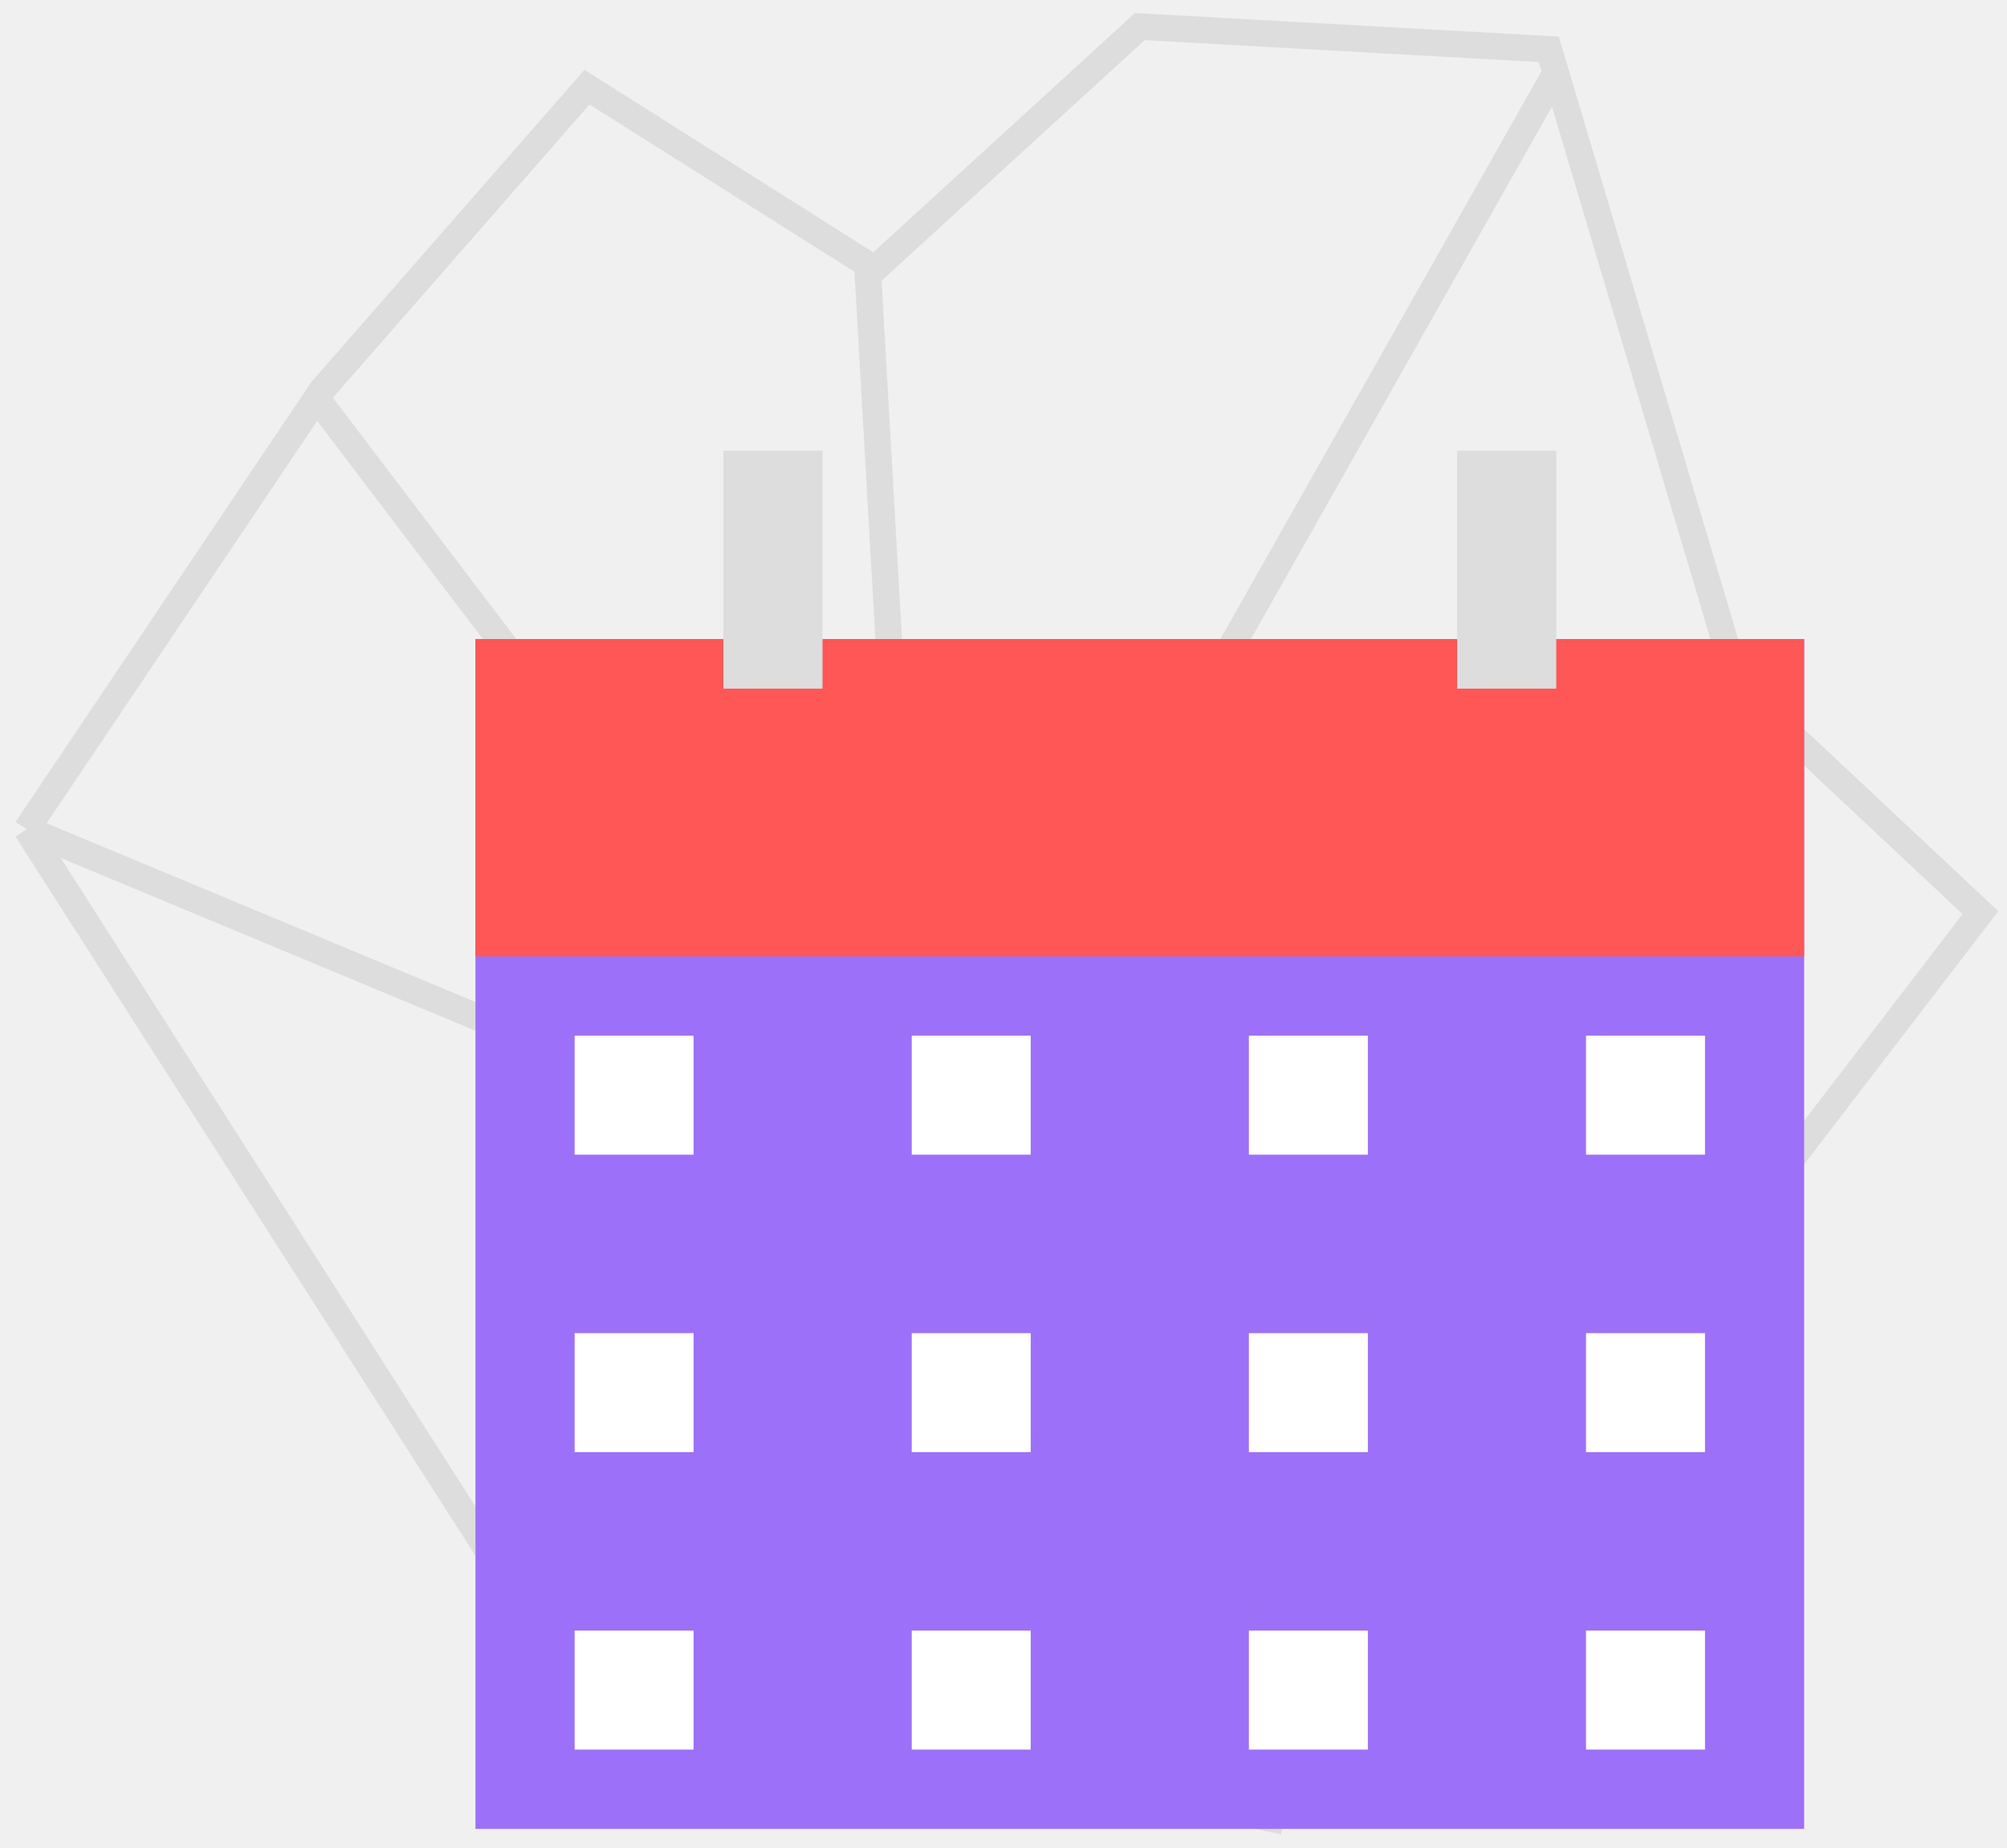
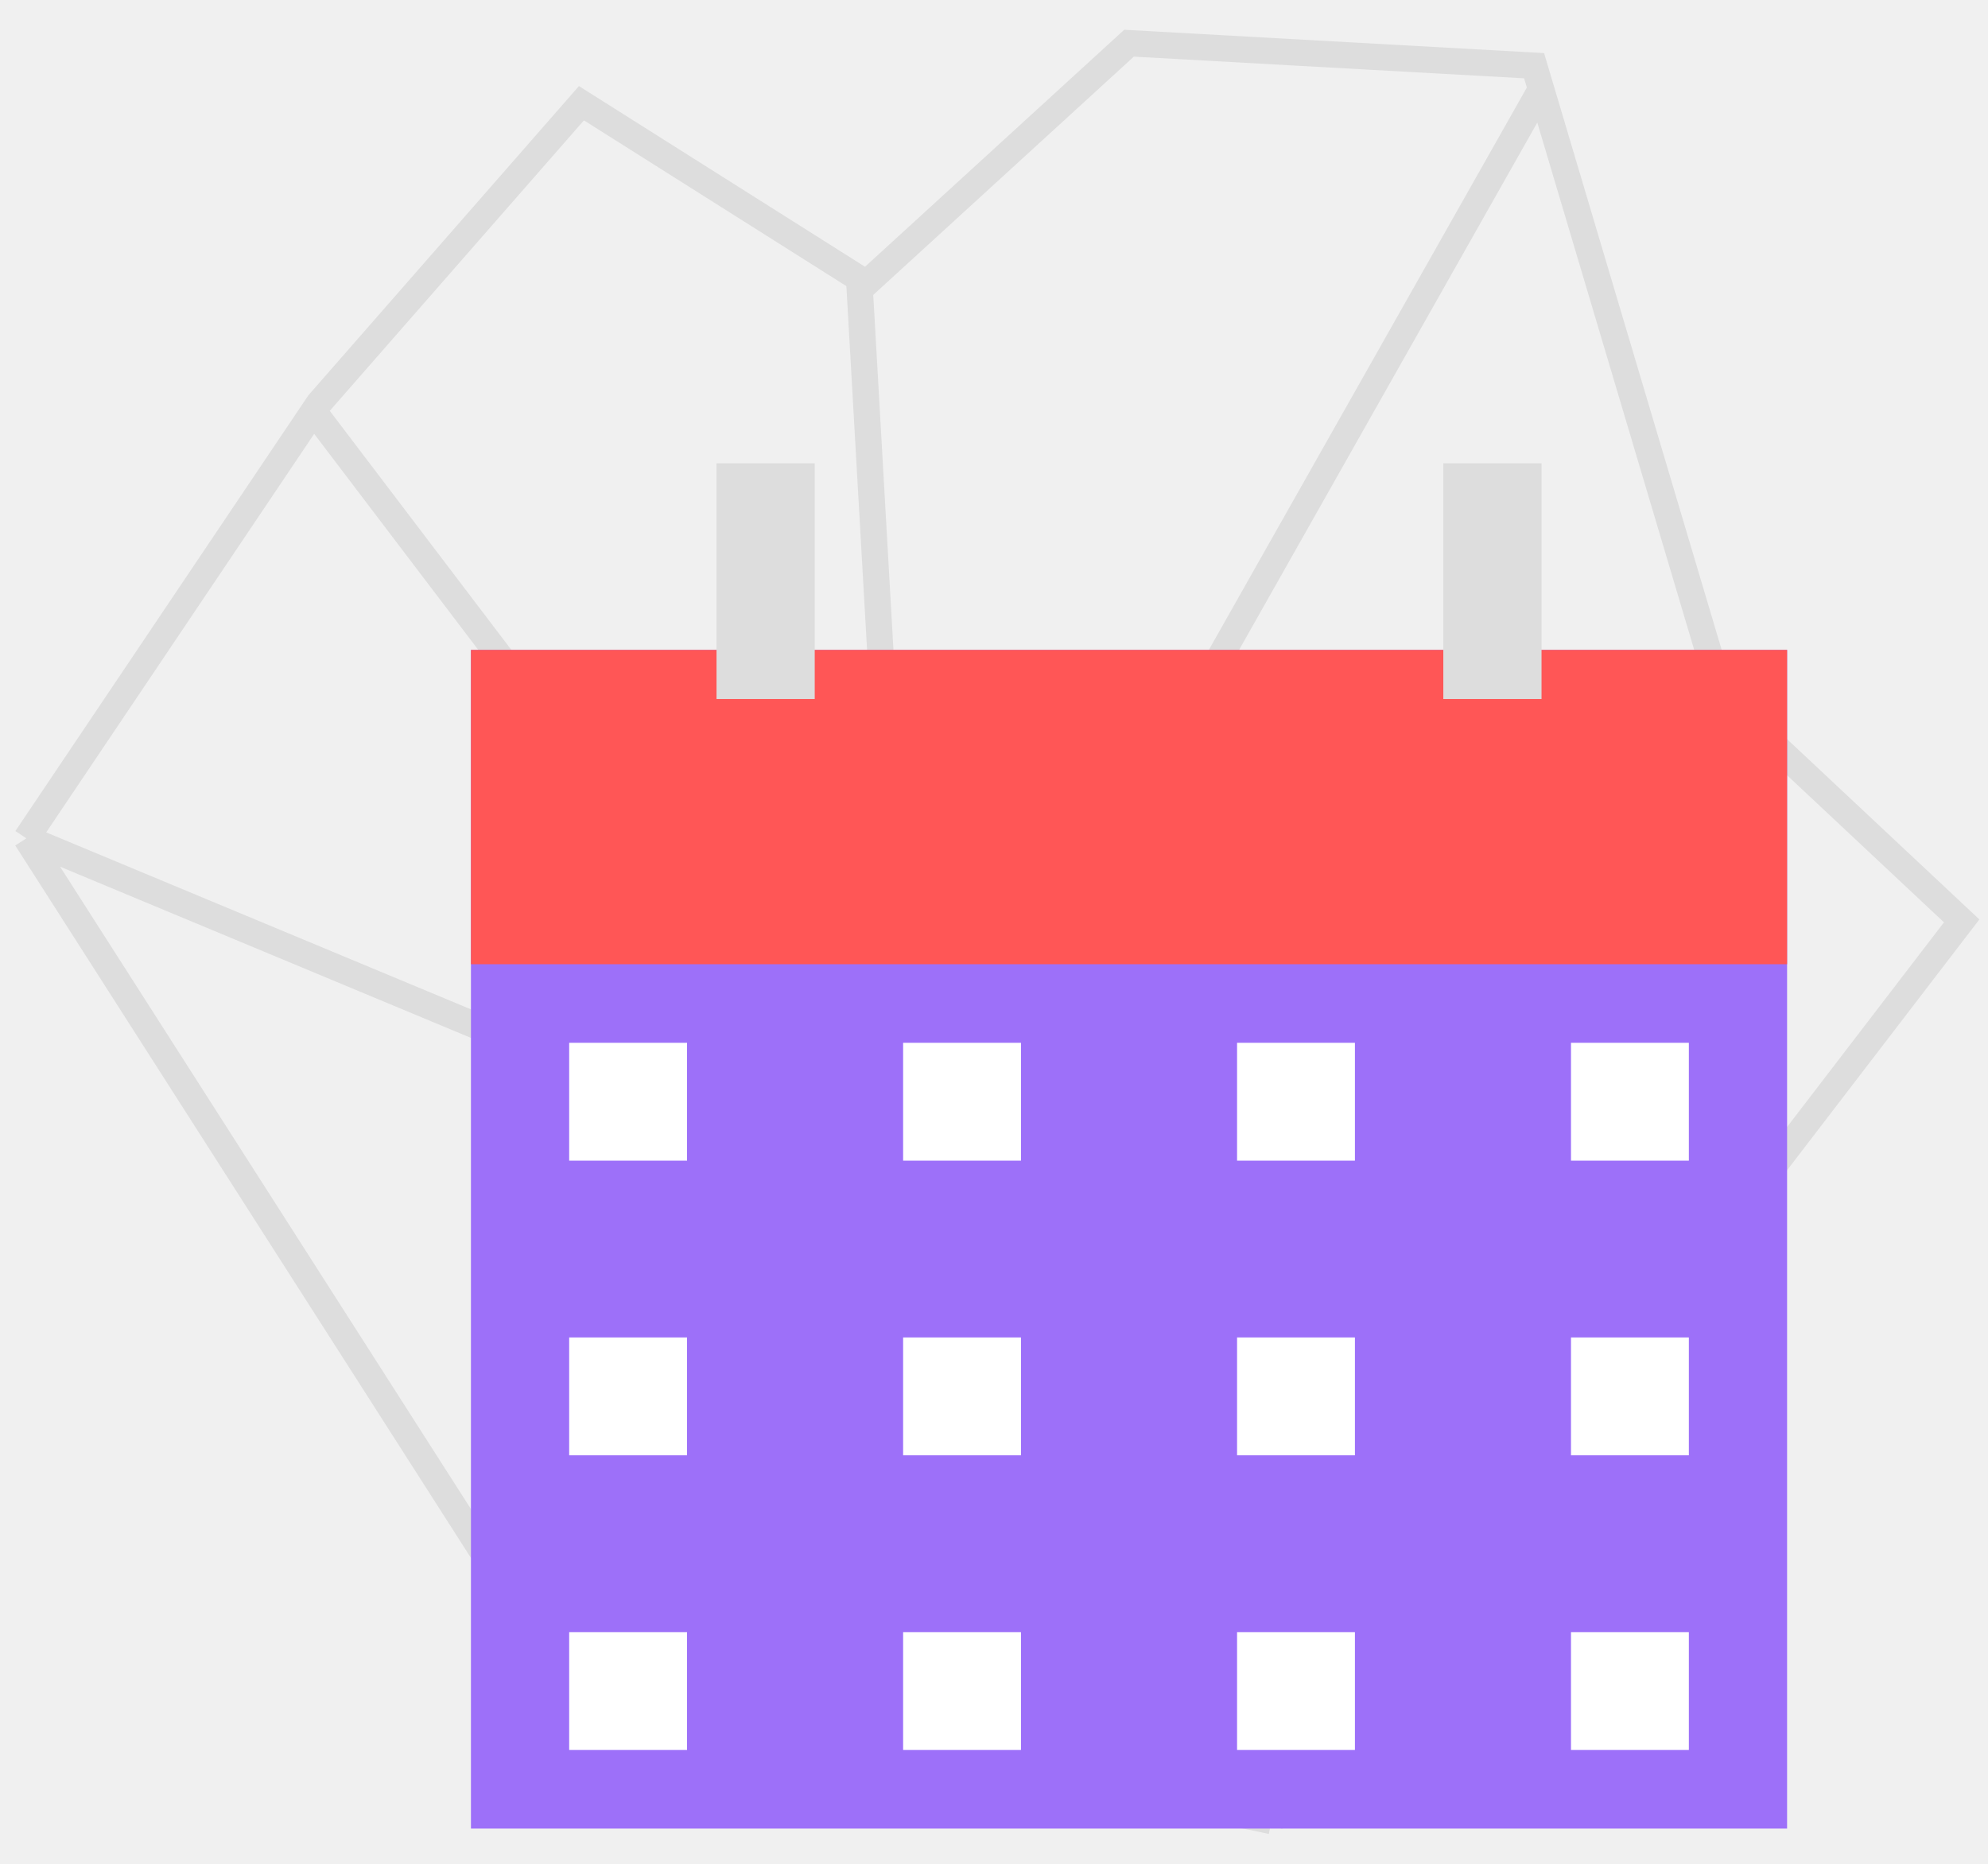
- <svg xmlns="http://www.w3.org/2000/svg" width="151" height="139" viewBox="0 0 151 139" fill="none">
+ <svg xmlns="http://www.w3.org/2000/svg" width="32" height="30" viewBox="0 0 151 139" fill="none">
  <path d="M2 62.395L70.372 90.884L96.581 137.035M2 62.395L24.221 29.349L44.163 6.558L65.814 20.233L85.756 2L116.523 3.709L130.767 51.57L149 68.663L96.581 137.035M2 62.395L42.453 125.64L96.581 137.035" stroke="#dddddd" stroke-width="2" />
  <path d="M24.221 30.488L69.232 89.744L65.244 19.663" stroke="#dddddd" stroke-width="2" />
  <path d="M117.093 5.418L70.372 88.035" stroke="#dddddd" stroke-width="2" />
  <path d="M69.803 90.314L130.768 52.14" stroke="#dddddd" stroke-width="2" />
  <path d="M35.772 48.082H135.739V137.605H35.772V48.082Z" fill="#9D70F9" />
  <path d="M35.772 48.082H135.739V71.955H35.772V48.082Z" fill="#FF5656" />
  <path fill-rule="evenodd" clip-rule="evenodd" d="M61.883 33.907V51.812H54.423V33.907H61.883Z" fill="#dddddd" />
  <path fill-rule="evenodd" clip-rule="evenodd" d="M117.088 33.907V51.812H109.628V33.907H117.088Z" fill="#dddddd" />
  <rect x="43.232" y="77.923" width="8.952" height="8.952" fill="white" />
  <rect x="68.597" y="77.923" width="8.952" height="8.952" fill="white" />
  <rect x="93.962" y="77.923" width="8.952" height="8.952" fill="white" />
  <rect x="119.326" y="77.923" width="8.952" height="8.952" fill="white" />
  <rect x="43.232" y="100.303" width="8.952" height="8.952" fill="white" />
  <rect x="68.597" y="100.303" width="8.952" height="8.952" fill="white" />
  <rect x="93.962" y="100.303" width="8.952" height="8.952" fill="white" />
  <rect x="119.326" y="100.303" width="8.952" height="8.952" fill="white" />
  <rect x="43.232" y="122.684" width="8.952" height="8.952" fill="white" />
  <rect x="68.597" y="122.684" width="8.952" height="8.952" fill="white" />
  <rect x="93.962" y="122.684" width="8.952" height="8.952" fill="white" />
  <rect x="119.326" y="122.684" width="8.952" height="8.952" fill="white" />
</svg>
